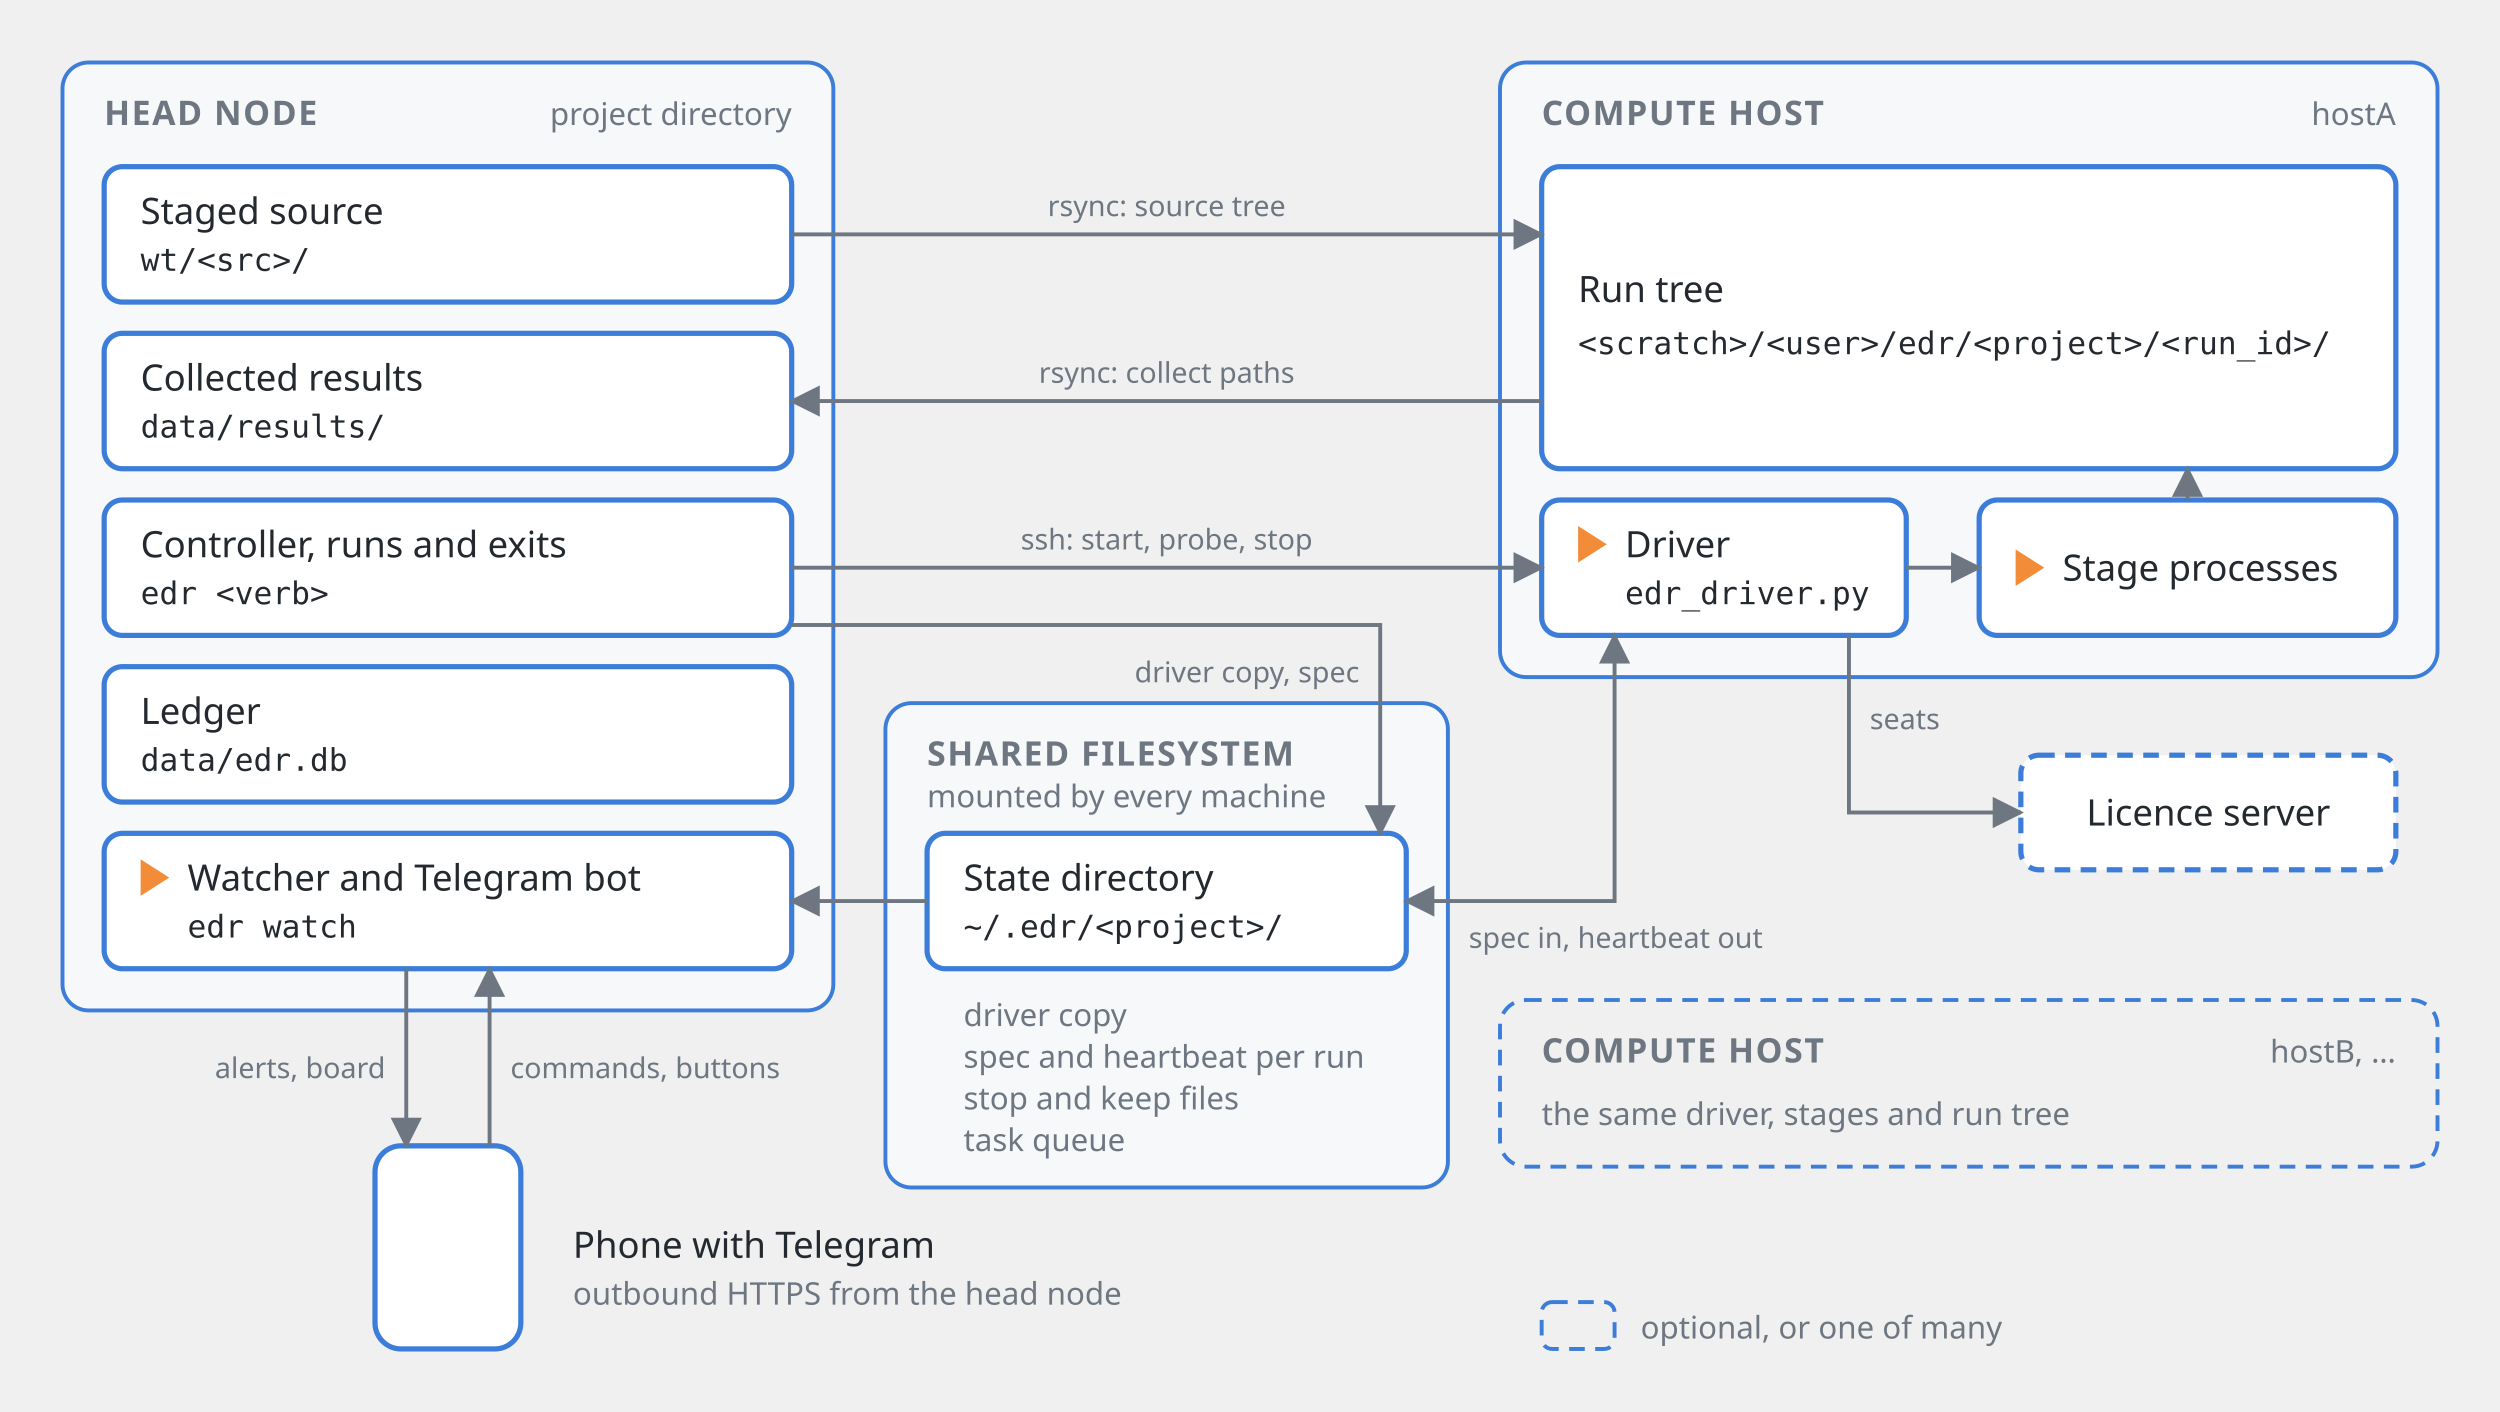
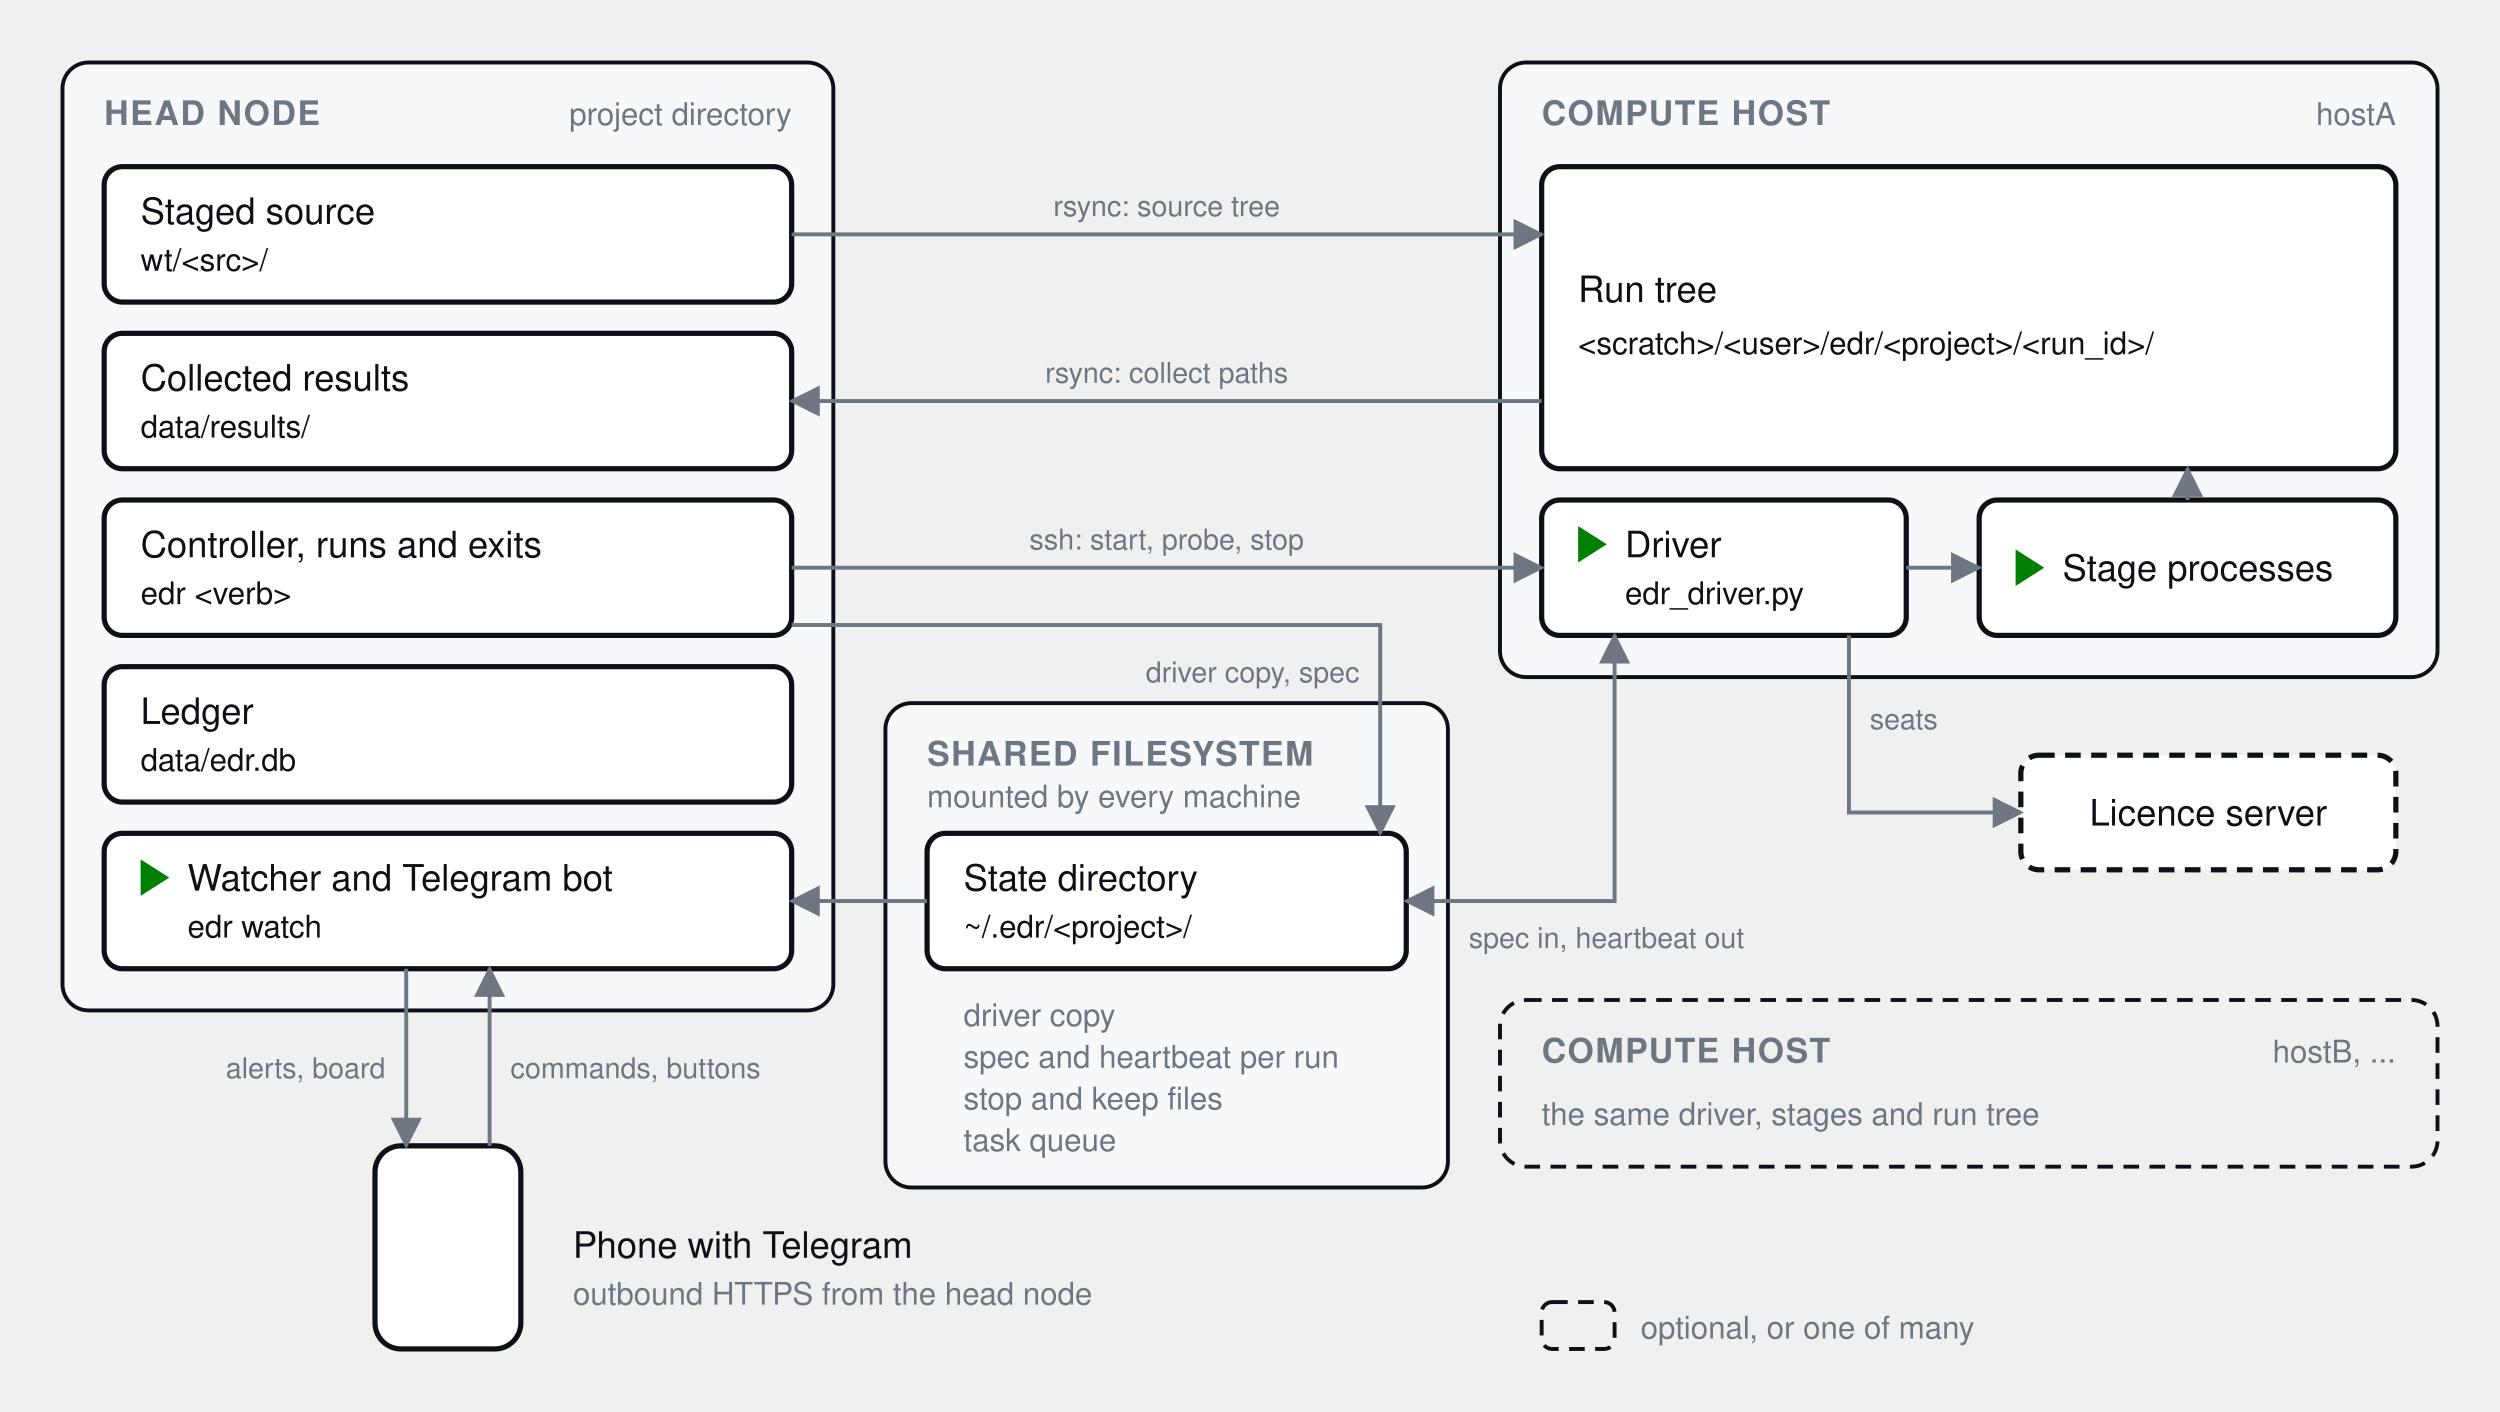
<svg xmlns="http://www.w3.org/2000/svg" width="960" height="542" viewBox="0 0 960 542" role="img" aria-label="Where edarunner runs: the head node, the shared filesystem, the compute hosts, the licence server and the phone">
  <style>
-   .box { fill: #ffffff; stroke: #3b7dd8; stroke-width: 2; }
-   .frame { fill: none; stroke: #3b7dd8; stroke-width: 1.5; }
-   .frame-fill { fill: #f6f8fa; stroke: #3b7dd8; stroke-width: 1.5; }
-   .run { fill: #f28c38; }
-   .t { font-family: sans-serif; font-size: 14px; fill: #24292f; }
-   .s { font-family: sans-serif; font-size: 12px; fill: #6e7781; }
-   .h { font-family: sans-serif; font-size: 13px; font-weight: 700; fill: #6e7781; letter-spacing: 0.6px; }
-   .m { font-family: ui-monospace, SFMono-Regular, Menlo, monospace; font-size: 12px; fill: #24292f; }
+   .box { fill: #ffffff; stroke: #0d1117; stroke-width: 2; }
+   .frame { fill: none; stroke: #0d1117; stroke-width: 1.5; }
+   .frame-fill { fill: #f6f8fa; stroke: #0d1117; stroke-width: 1.5; }
+   .run { fill: #008000; }
+   .t { font-family: Helvetica, Arial, sans-serif; font-size: 14px; fill: #0d1117; }
+   .s { font-family: Helvetica, Arial, sans-serif; font-size: 12px; fill: #6e7781; }
+   .h { font-family: Helvetica, Arial, sans-serif; font-size: 13px; font-weight: 700; fill: #6e7781; letter-spacing: 0.6px; }
+   .m { font-family: Helvetica, Arial, sans-serif; font-size: 12px; fill: #0d1117; }
  .a { fill: none; stroke: #6e7781; stroke-width: 1.5; marker-end: url(#arrow); }
-   .al { font-family: sans-serif; font-size: 11px; fill: #6e7781; }
+   .al { font-family: Helvetica, Arial, sans-serif; font-size: 11px; fill: #6e7781; }
  .dash { stroke-dasharray: 6 4; }
  @media (prefers-color-scheme: dark) {
    .box { fill: #0d1117; }
    .frame-fill { fill: #161b22; }
-     .t, .m { fill: #c9d1d9; }
+     .t, .m { fill: #e6edf3; }
+     .box, .frame, .frame-fill { stroke: #e6edf3; }
  }
</style>
  <defs>
    <marker id="arrow" viewBox="0 0 10 10" refX="9" refY="5" markerWidth="8" markerHeight="8" orient="auto-start-reverse">
      <path d="M0 0L10 5L0 10z" fill="#6e7781" />
    </marker>
  </defs>
  <rect class="frame-fill" x="24" y="24" width="296" height="364" rx="10" />
  <text class="h" x="40" y="48">HEAD NODE</text>
  <text class="s" x="304" y="48" text-anchor="end">project directory</text>
  <rect class="box" x="40" y="64" width="264" height="52" rx="7" />
  <text class="t" x="54" y="86">Staged source</text>
  <text class="m" x="54" y="104">wt/&lt;src&gt;/</text>
  <rect class="box" x="40" y="128" width="264" height="52" rx="7" />
  <text class="t" x="54" y="150">Collected results</text>
  <text class="m" x="54" y="168">data/results/</text>
  <rect class="box" x="40" y="192" width="264" height="52" rx="7" />
  <text class="t" x="54" y="214">Controller, runs and exits</text>
  <text class="m" x="54" y="232">edr &lt;verb&gt;</text>
  <rect class="box" x="40" y="256" width="264" height="52" rx="7" />
  <text class="t" x="54" y="278">Ledger</text>
  <text class="m" x="54" y="296">data/edr.db</text>
  <rect class="box" x="40" y="320" width="264" height="52" rx="7" />
  <path class="run" d="M54 330v14l11-7z" />
  <text class="t" x="72" y="342">Watcher and Telegram bot</text>
  <text class="m" x="72" y="360">edr watch</text>
  <rect class="frame-fill" x="340" y="270" width="216" height="186" rx="10" />
  <text class="h" x="356" y="294">SHARED FILESYSTEM</text>
  <text class="s" x="356" y="310">mounted by every machine</text>
  <rect class="box" x="356" y="320" width="184" height="52" rx="7" />
  <text class="t" x="370" y="342">State directory</text>
  <text class="m" x="370" y="360">~/.edr/&lt;project&gt;/</text>
  <text class="s" x="370" y="394">driver copy</text>
  <text class="s" x="370" y="410">spec and heartbeat per run</text>
  <text class="s" x="370" y="426">stop and keep files</text>
  <text class="s" x="370" y="442">task queue</text>
  <rect class="frame-fill" x="576" y="24" width="360" height="236" rx="10" />
  <text class="h" x="592" y="48">COMPUTE HOST</text>
  <text class="s" x="920" y="48" text-anchor="end">hostA</text>
  <rect class="box" x="592" y="64" width="328" height="116" rx="7" />
  <text class="t" x="606" y="116">Run tree</text>
  <text class="m" x="606" y="136">&lt;scratch&gt;/&lt;user&gt;/edr/&lt;project&gt;/&lt;run_id&gt;/</text>
  <rect class="box" x="592" y="192" width="140" height="52" rx="7" />
  <path class="run" d="M606 202v14l11-7z" />
  <text class="t" x="624" y="214">Driver</text>
  <text class="m" x="624" y="232">edr_driver.py</text>
  <rect class="box" x="760" y="192" width="160" height="52" rx="7" />
  <path class="run" d="M774 211v14l11-7z" />
  <text class="t" x="792" y="223">Stage processes</text>
  <path class="a" d="M732 218H760" />
  <path class="a" d="M840 192V180" />
  <rect class="box dash" x="776" y="290" width="144" height="44" rx="7" />
  <text class="t" x="848" y="317" text-anchor="middle">Licence server</text>
  <rect class="frame dash" x="576" y="384" width="360" height="64" rx="10" />
  <text class="h" x="592" y="408">COMPUTE HOST</text>
-   <text class="s" x="920" y="408" text-anchor="end">hostB, …</text>
+   <text class="s" x="920" y="408" text-anchor="end">hostB, ...</text>
  <text class="s" x="592" y="432">the same driver, stages and run tree</text>
  <rect class="box" x="144" y="440" width="56" height="78" rx="10" />
  <text class="t" x="220" y="483">Phone with Telegram</text>
  <text class="s" x="220" y="501">outbound HTTPS from the head node</text>
  <path class="a" d="M304 90H592" />
  <text class="al" x="448" y="83" text-anchor="middle">rsync: source tree</text>
  <path class="a" d="M592 154H304" />
  <text class="al" x="448" y="147" text-anchor="middle">rsync: collect paths</text>
  <path class="a" d="M304 218H592" />
  <text class="al" x="448" y="211" text-anchor="middle">ssh: start, probe, stop</text>
  <path class="a" d="M620 244V346H540" style="marker-start: url(#arrow)" />
  <text class="al" x="564" y="364">spec in, heartbeat out</text>
  <path class="a" d="M710 244V312H776" />
  <text class="al" x="718" y="280">seats</text>
  <path class="a" d="M356 346H304" />
  <path class="a" d="M304 240H530V320" />
  <text class="al" x="522" y="262" text-anchor="end">driver copy, spec</text>
  <path class="a" d="M156 372V440" />
  <text class="al" x="148" y="414" text-anchor="end">alerts, board</text>
  <path class="a" d="M188 440V372" />
  <text class="al" x="196" y="414">commands, buttons</text>
  <rect class="frame dash" x="592" y="500" width="28" height="18" rx="4" />
  <text class="s" x="630" y="514">optional, or one of many</text>
</svg>
